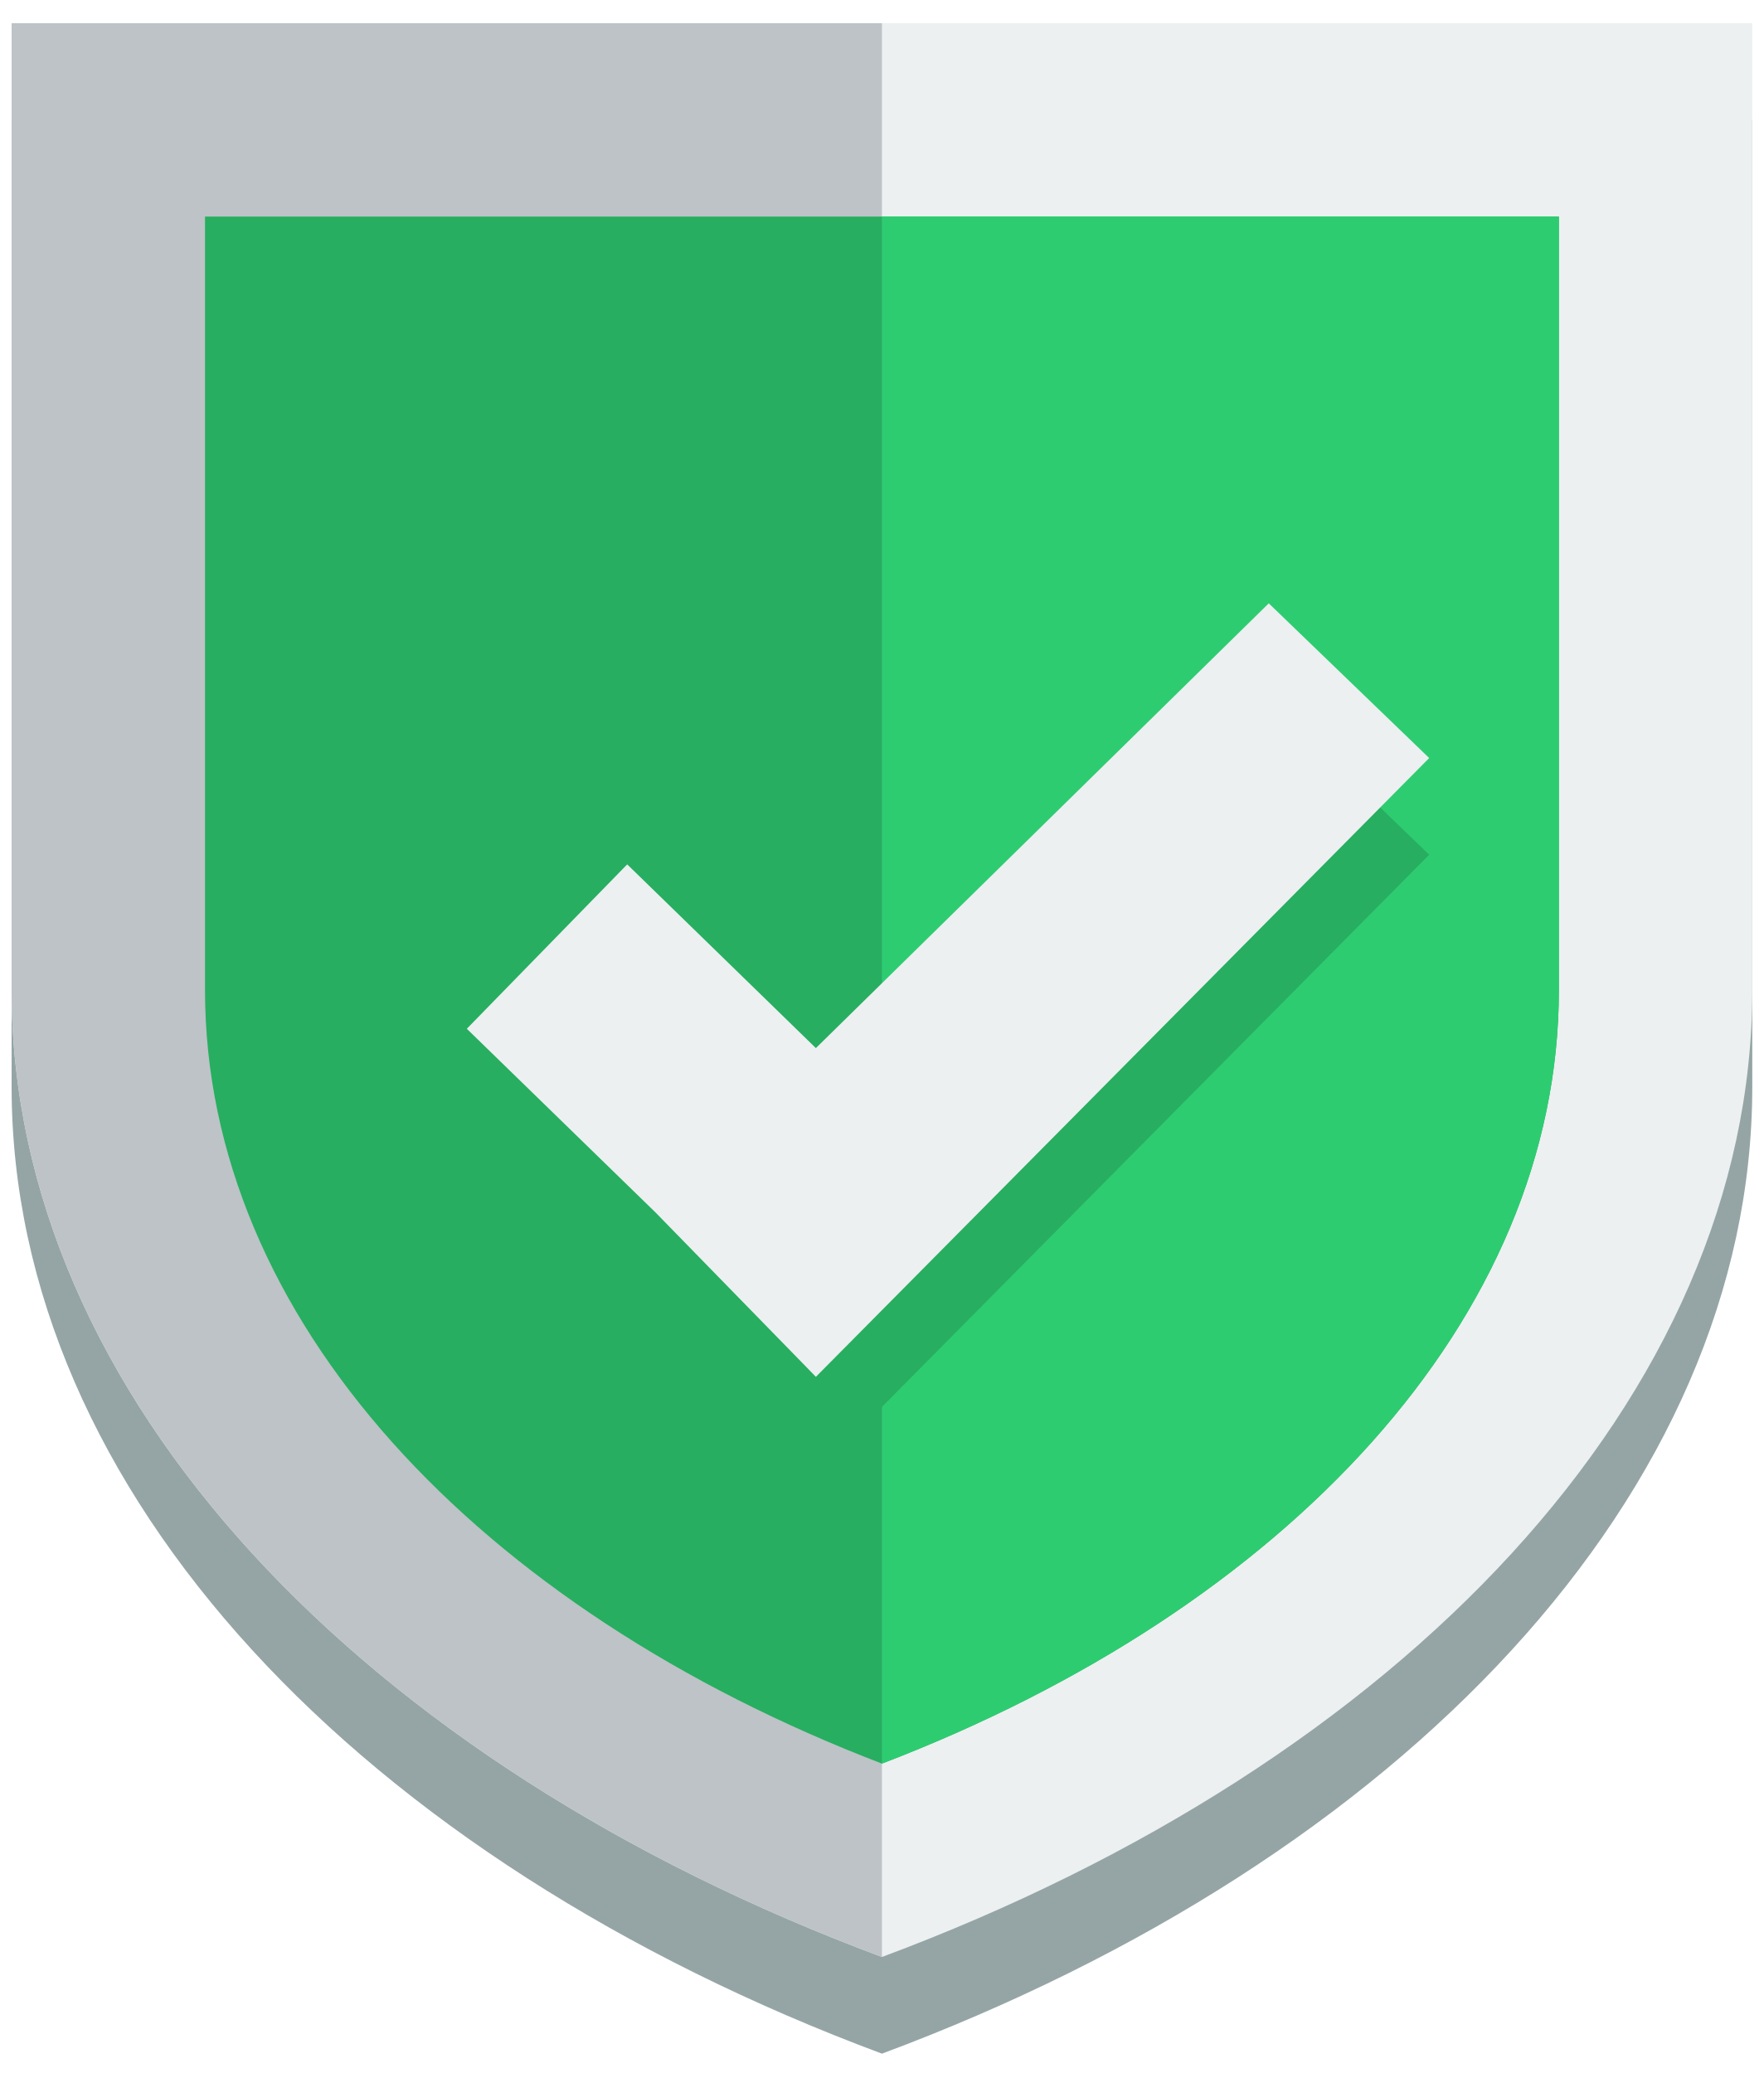
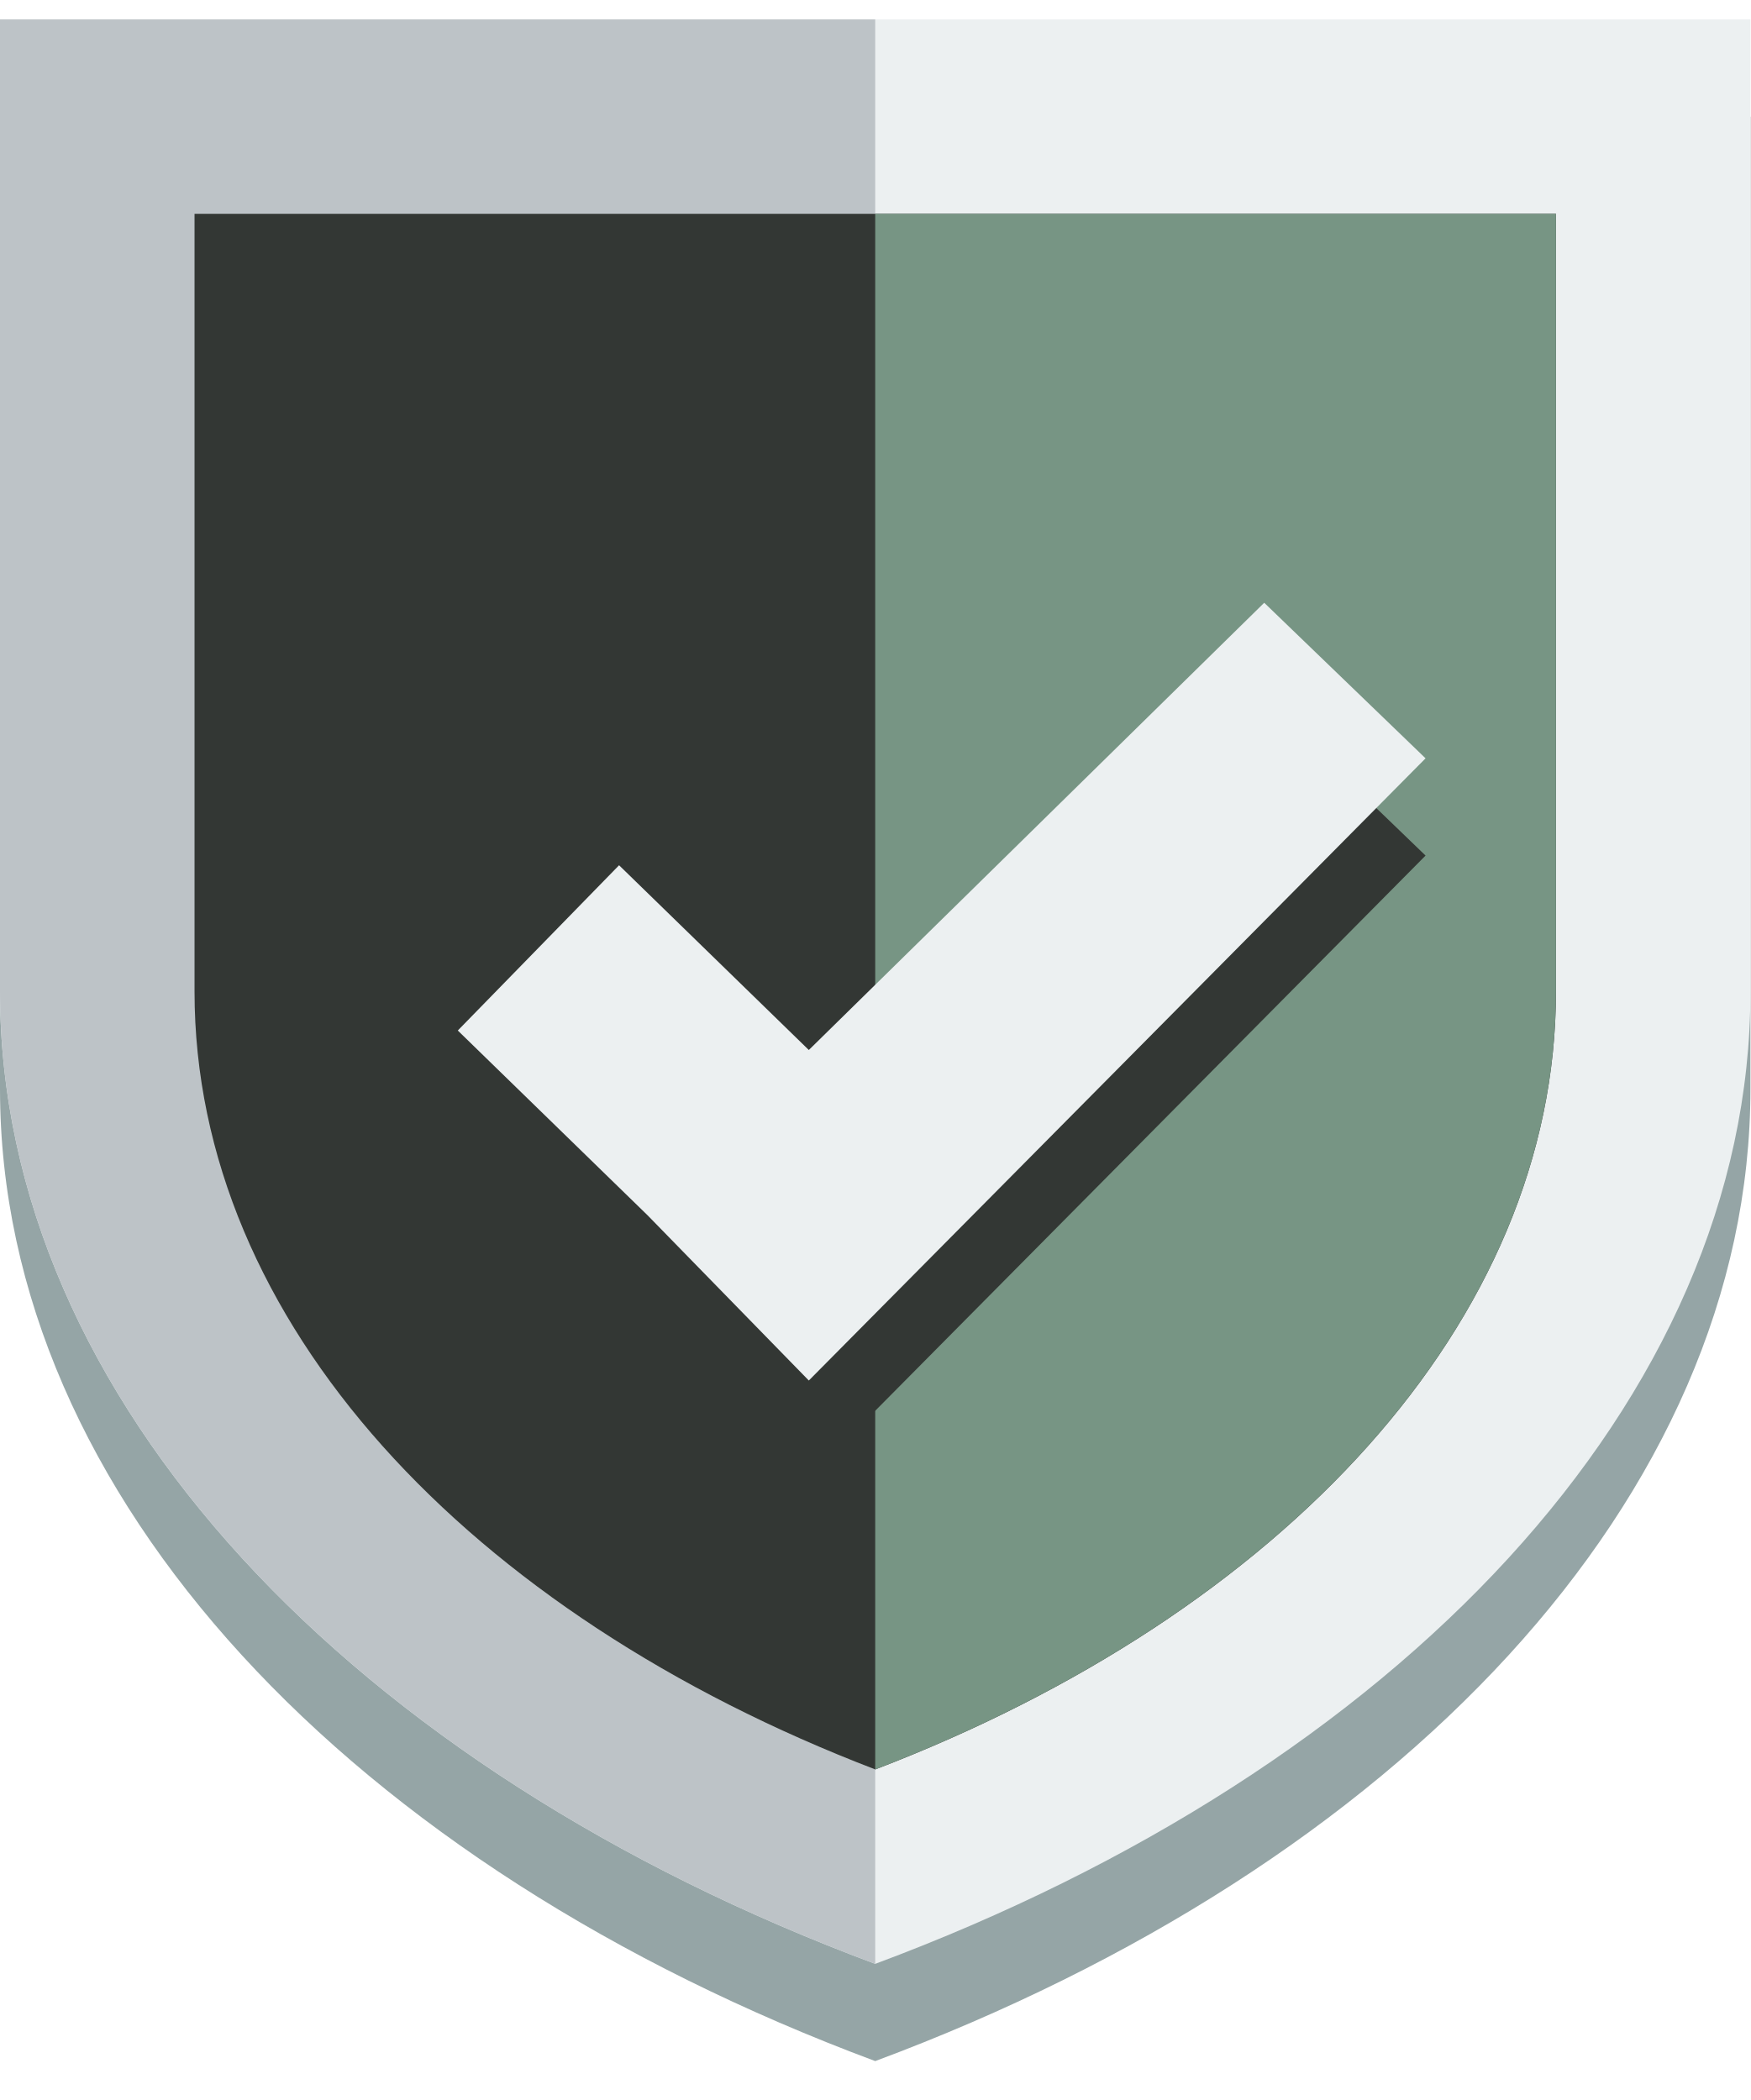
- <svg xmlns="http://www.w3.org/2000/svg" width="57" height="67" viewBox="0 0 57 67" fill="none">
-   <path d="M0.375 3.875V35.125C0.375 48.25 11.726 60.125 28.5 66.375C45.275 60.125 56.625 48.25 56.625 35.125V3.875H0.375Z" fill="#95A5A6" />
-   <path d="M0.375 0.75V32C0.375 45.125 11.726 57 28.5 63.25C45.275 57 56.625 45.125 56.625 32V0.75H0.375Z" fill="#ECF0F1" />
-   <path d="M0.375 0.75V32C0.375 45.125 11.726 57 28.5 63.25V0.75H0.375Z" fill="#BDC3C7" />
-   <path d="M6.625 7V32C6.625 42.625 15.453 52 28.5 57C41.547 52 50.375 42.625 50.375 32V7H6.625Z" fill="#27AE60" />
-   <path d="M28.5 7V57C41.547 52 50.375 42.625 50.375 32V7H28.5Z" fill="#2ECC71" />
-   <path d="M41 22.625L26.365 37L20.268 31.062L15.085 36.375L21.183 42.312L26.062 47.313L26.365 47.625L46.184 27.625L41 22.625Z" fill="#27AE60" />
-   <path d="M41 19.5L26.365 33.875L20.268 27.937L15.085 33.25L21.183 39.187L26.062 44.188L26.365 44.5L46.184 24.5L41 19.5Z" fill="#ECF0F1" />
+ <svg xmlns="http://www.w3.org/2000/svg" width="30" height="36" viewBox="0 0 30 36" fill="none">
+   <path d="M0 2V18.667C0 25.667 6.054 32 15 35.333C23.947 32 30 25.667 30 18.667V2H0Z" fill="#95A5A6" />
+   <path d="M0 0.333V17C0 24 6.054 30.333 15 33.666C23.947 30.333 30 24 30 17V0.333H0Z" fill="#ECF0F1" />
+   <path d="M0 0.333V17C0 24 6.054 30.333 15 33.666V0.333H0Z" fill="#BDC3C7" />
+   <path d="M3.334 3.666V16.999C3.334 22.666 8.042 27.666 15.001 30.333C21.959 27.666 26.667 22.666 26.667 16.999V3.666H3.334Z" fill="#333734" />
+   <path d="M15 3.666V30.333C21.958 27.666 26.667 22.666 26.667 16.999V3.666H15Z" fill="#779584" />
+   <path d="M21.667 12L13.862 19.667L10.61 16.5L7.846 19.333L11.098 22.5L13.7 25.167L13.862 25.333L24.432 14.667L21.667 12Z" fill="#333734" />
+   <path d="M21.667 10.333L13.862 18L10.61 14.833L7.846 17.666L11.098 20.833L13.7 23.5L13.862 23.666L24.432 13L21.667 10.333Z" fill="#ECF0F1" />
</svg>
